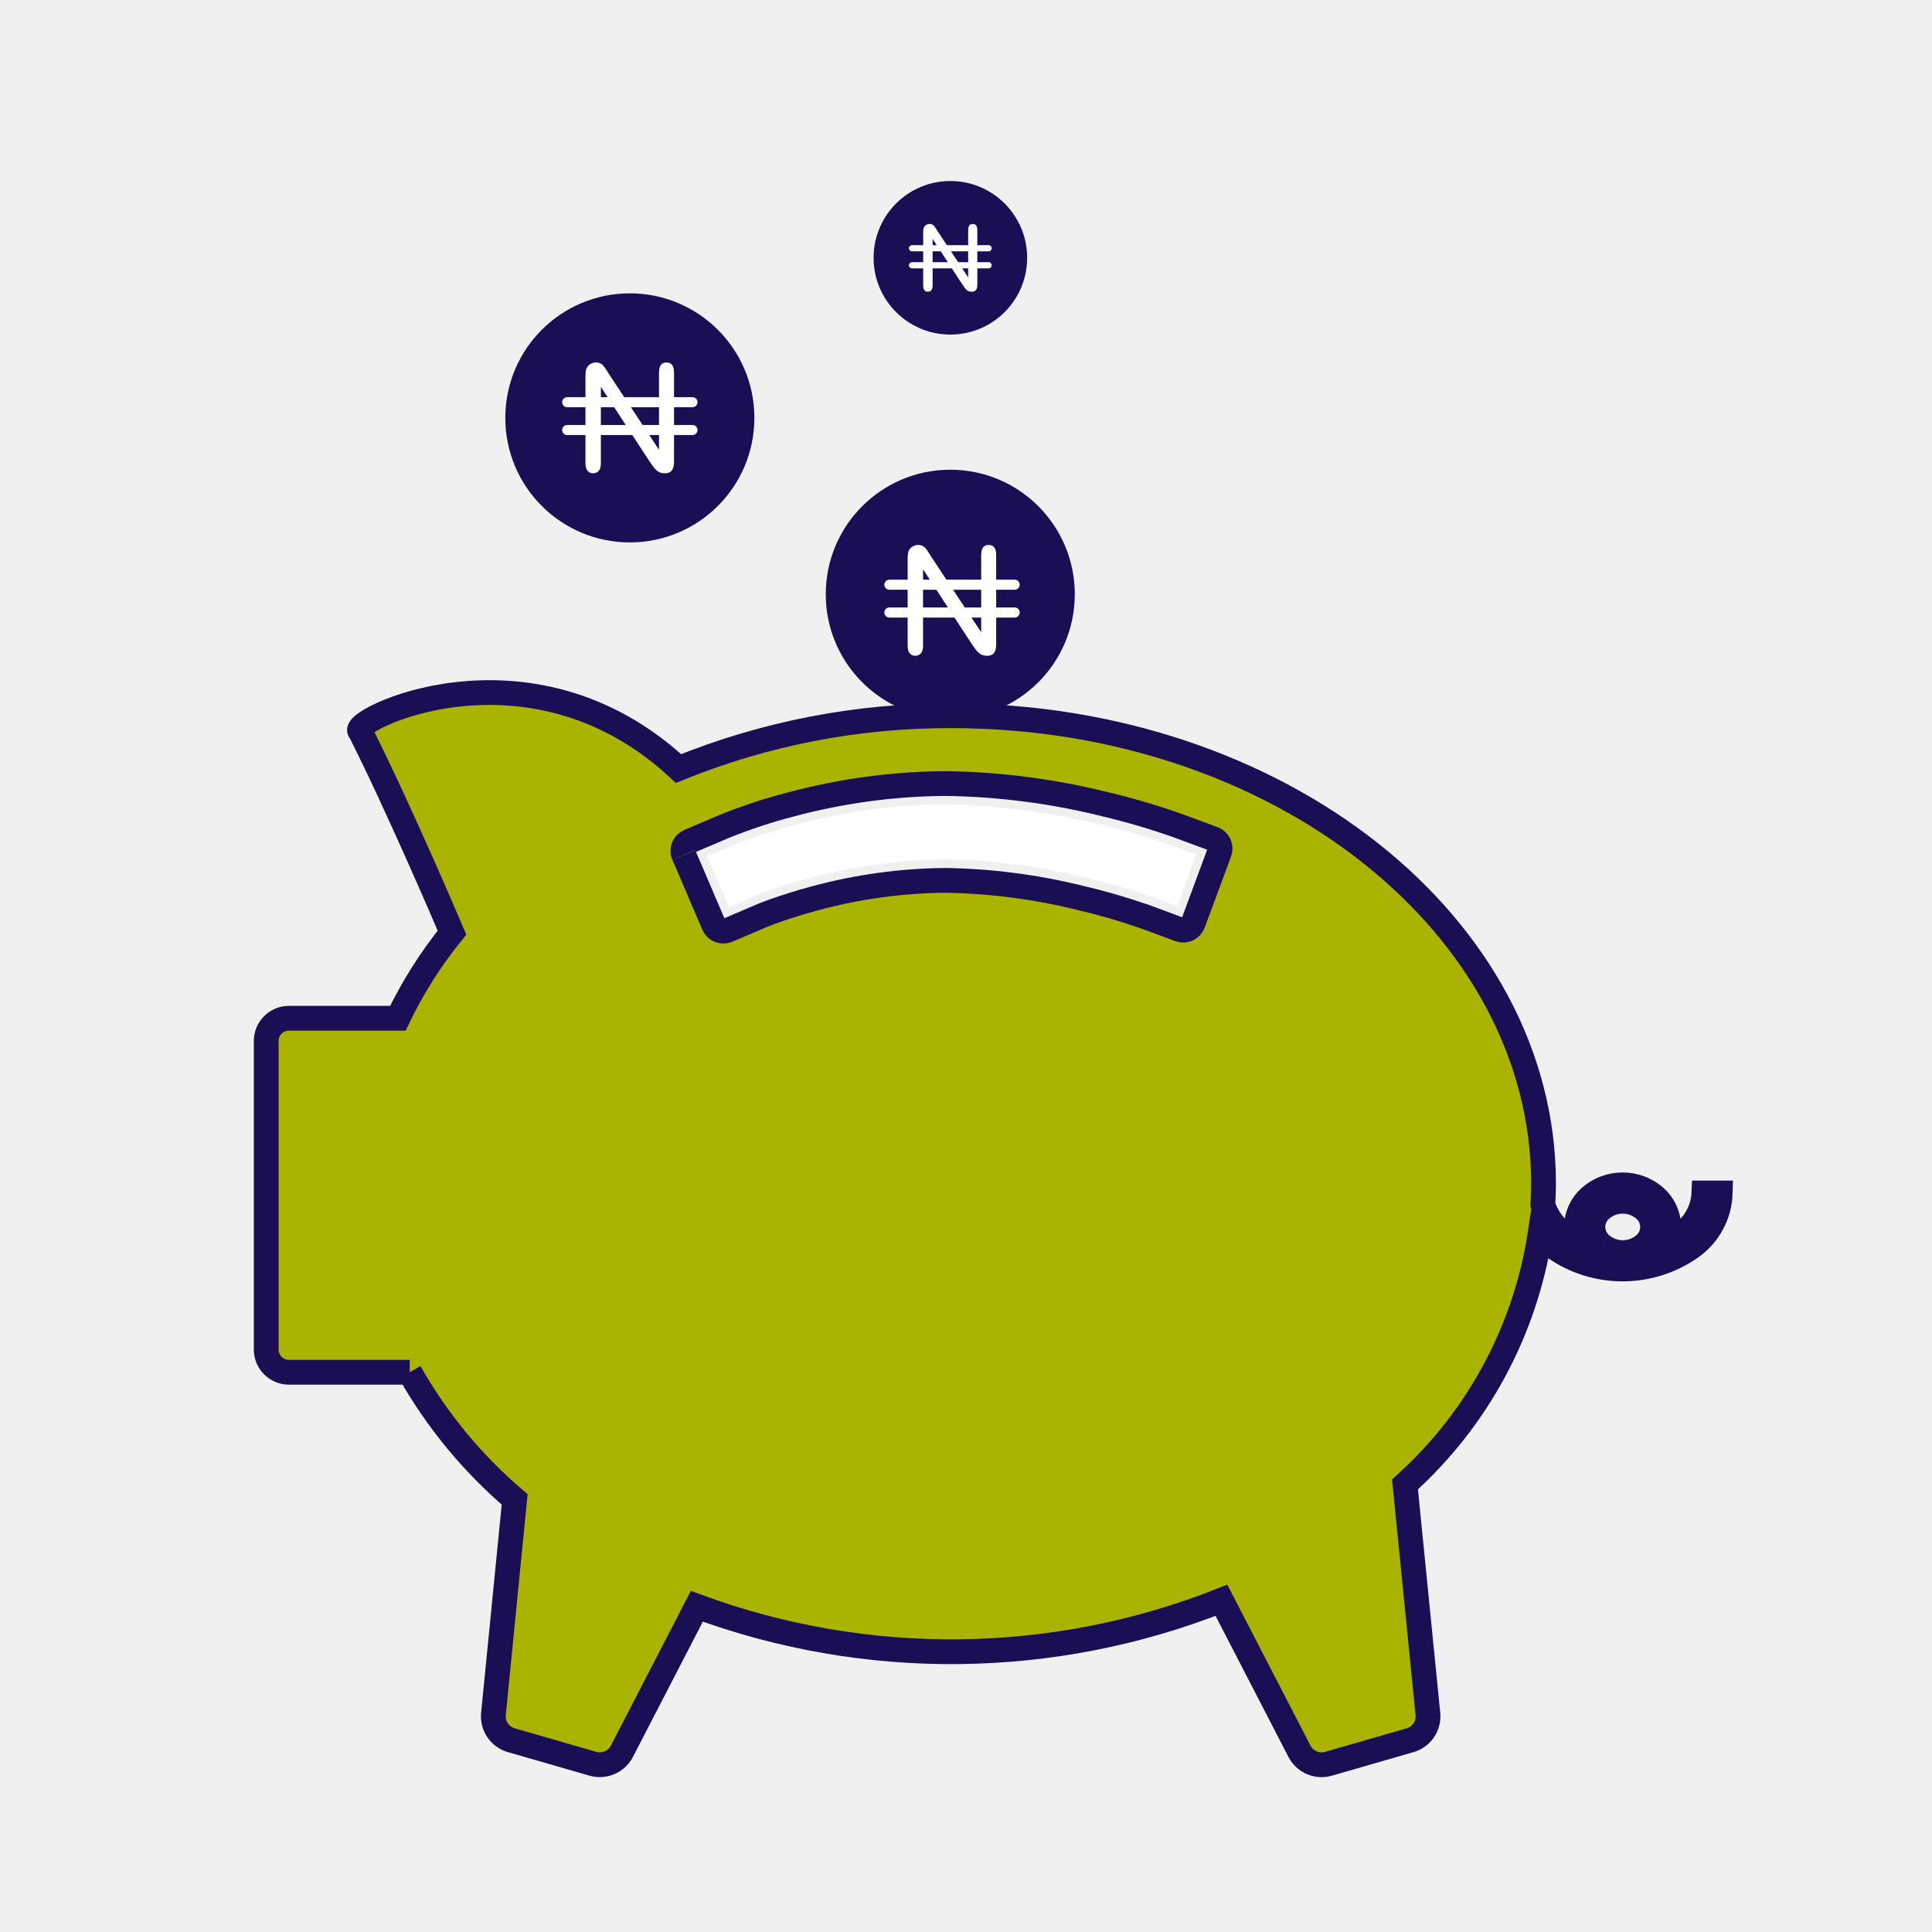
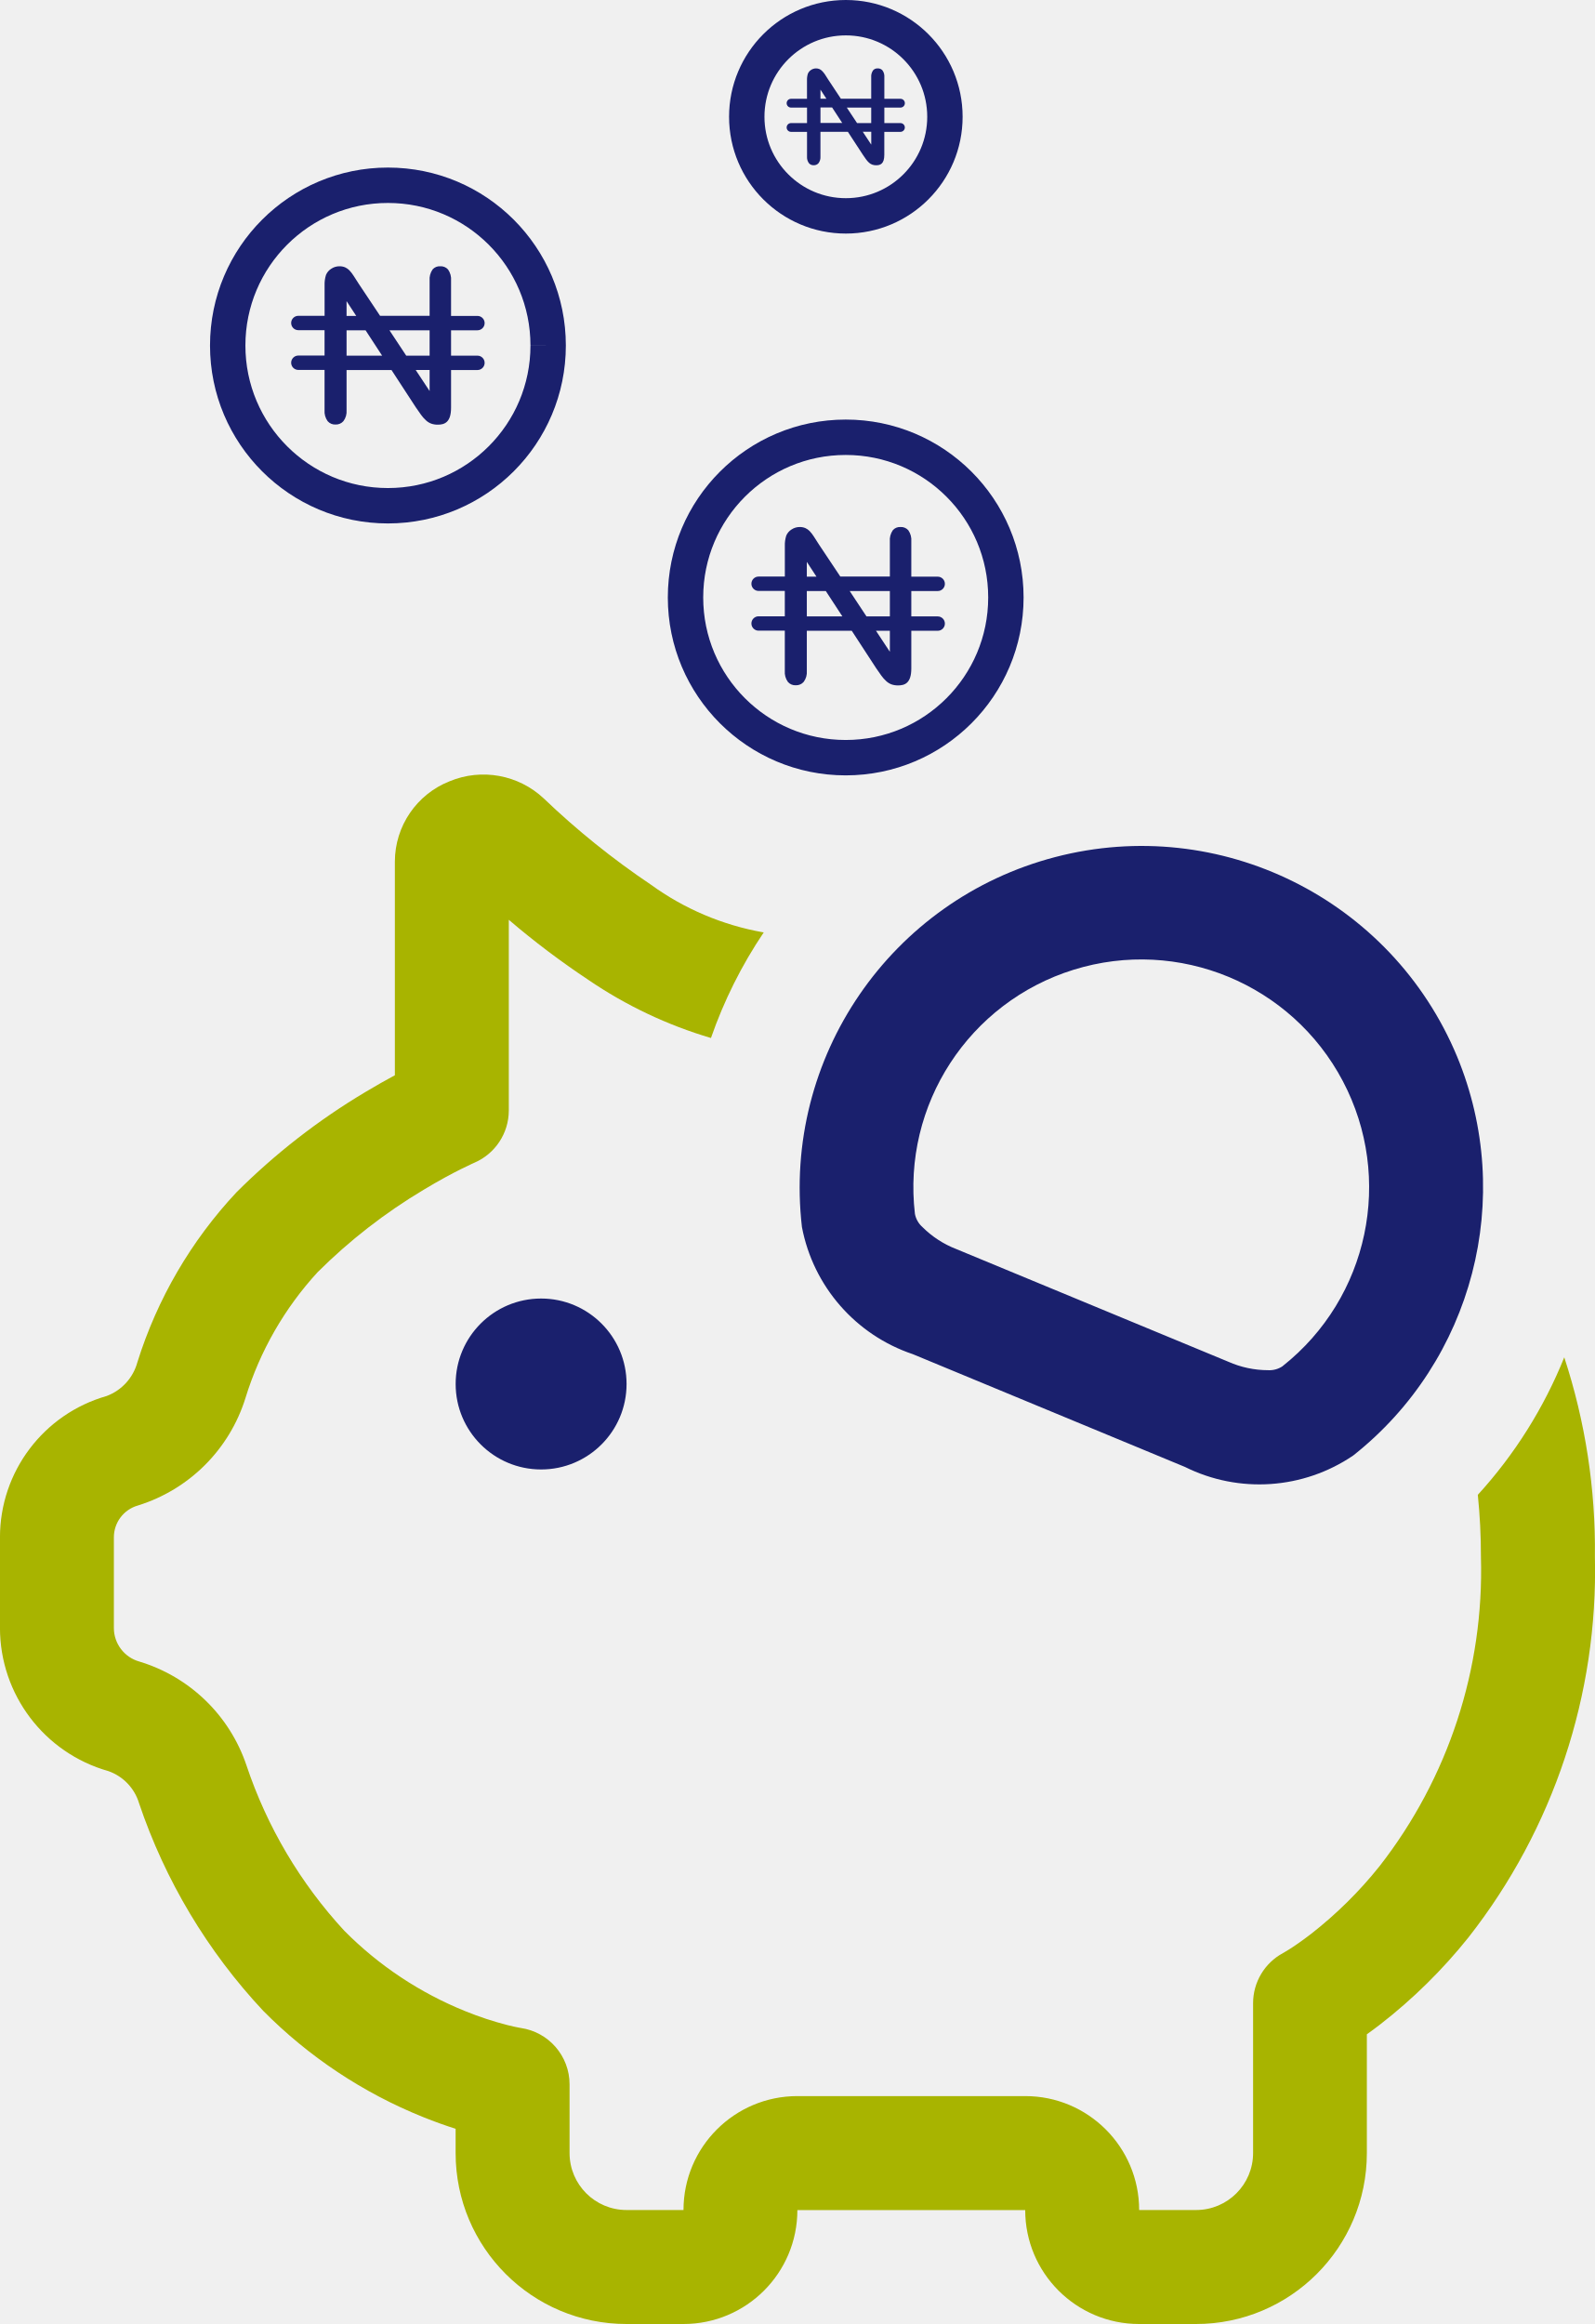
- <svg xmlns="http://www.w3.org/2000/svg" width="78" height="78" viewBox="0 0 78 78">
-   <g id="Group_391" data-name="Group 391" transform="translate(-8893.693 -905.693)">
-     <rect id="Rectangle_209" data-name="Rectangle 209" width="78" height="78" transform="translate(8893.693 905.693)" fill="none" />
+ <svg xmlns="http://www.w3.org/2000/svg" width="45.072" height="65.67" viewBox="0 0 45.072 65.67">
+   <g id="Group_391" data-name="Group 391" transform="translate(-8908.158 -907.801)">
    <g id="Group_370" data-name="Group 370" transform="translate(8904.441 913.301)">
-       <path id="Path_655" data-name="Path 655" d="M5.794,244.91H.913A.915.915,0,0,1,0,244V231.53a.915.915,0,0,1,.913-.912h4.4A17.685,17.685,0,0,1,7.5,227.16c-.164-.386-2.2-5.147-3.7-8.116-.615-.361,6.776-4.141,12.846,1.491a28.982,28.982,0,0,1,11.023-2.13c13.2,0,23.9,8.458,23.9,18.892,0,.284-.012.565-.028.846a2.3,2.3,0,0,0,.864,1.2,3.368,3.368,0,0,0,.645.368,1.556,1.556,0,0,1-.153-.672,1.627,1.627,0,0,1,.56-1.212,2,2,0,0,1,2.609,0,1.626,1.626,0,0,1,.559,1.212,1.584,1.584,0,0,1-.152.672,3.374,3.374,0,0,0,.643-.368,2.12,2.12,0,0,0,.927-1.671h.66a2.776,2.776,0,0,1-1.189,2.2,4.8,4.8,0,0,1-5.506,0,3.237,3.237,0,0,1-.575-.568,17.084,17.084,0,0,1-5.457,10.133L46.9,258.7a1,1,0,0,1-.721,1.066l-3.29.95a1.006,1.006,0,0,1-1.172-.5l-3.152-6.1a29.673,29.673,0,0,1-21.18.242l-3.026,5.857a1.008,1.008,0,0,1-1.173.5l-3.29-.95a1,1,0,0,1-.722-1.066l.856-8.656a19.147,19.147,0,0,1-4.238-5.136M53.9,239.763a1.342,1.342,0,0,0,1.732,0,.935.935,0,0,0,0-1.441,1.343,1.343,0,0,0-1.732,0,.938.938,0,0,0,0,1.441M16.862,224.029l1.206,2.819a.42.42,0,0,0,.552.221l1.407-.6h0l.022-.01h0l.1-.038c.087-.035.229-.089.415-.154.373-.132.923-.313,1.6-.495a20.832,20.832,0,0,1,5.244-.721,24.187,24.187,0,0,1,5.427.7,25.012,25.012,0,0,1,2.6.753l.01,0,1.434.532a.42.42,0,0,0,.54-.248l1.065-2.876a.42.42,0,0,0-.247-.54l-1.439-.532h0a28.312,28.312,0,0,0-2.9-.855,28.126,28.126,0,0,0-6.5-.843,24.733,24.733,0,0,0-6.173.832,21.781,21.781,0,0,0-2.723.894l-.015.007-1.411.6a.42.42,0,0,0-.222.551" transform="translate(0 -197.116)" fill="#a8b400" stroke="#1a0f55" stroke-width="1" />
-       <path id="Path_656" data-name="Path 656" d="M227.936,269.4l-1.023.437-.876-2.047,1.024-.437.056-.022.143-.057c.12-.047.293-.114.513-.192.439-.157,1.066-.364,1.84-.57a23.927,23.927,0,0,1,6.034-.824,29.688,29.688,0,0,1,9.1,1.643h0l1.045.386-.773,2.088-1.045-.387-.009,0a26.109,26.109,0,0,0-2.7-.783,24.971,24.971,0,0,0-5.62-.721,21.666,21.666,0,0,0-5.461.75c-.705.188-1.277.376-1.667.515-.195.069-.346.126-.446.166l-.1.041-.009,0-.023.009h0Z" transform="translate(-208.239 -240.824)" fill="#fff" />
-       <rect id="Rectangle_208" data-name="Rectangle 208" width="58.712" height="63.641" transform="translate(0)" fill="none" />
-       <g id="Group_367" data-name="Group 367" transform="translate(23.09 11.856)">
-         <path id="Path_658" data-name="Path 658" d="M292.93,131.214a4.527,4.527,0,1,1-4.527-4.527,4.526,4.526,0,0,1,4.527,4.527" transform="translate(-283.876 -126.687)" fill="#1a0f55" stroke="#1a0f55" stroke-width="1" />
+       <g id="Group_367" data-name="Group 367" transform="translate(23.09 6.856)">
+         <path id="Path_658" data-name="Path 658" d="M292.93,131.214a4.527,4.527,0,1,1-4.527-4.527,4.526,4.526,0,0,1,4.527,4.527" transform="translate(-283.876 -126.687)" fill="none" stroke="#1a206d" stroke-width="1" />
        <g id="nigeria-naira-currency-symbol-svgrepo-com_2_" data-name="nigeria-naira-currency-symbol-svgrepo-com (2)" transform="translate(1.865 2.537)">
-           <g id="Path_661" data-name="Path 661" transform="translate(0 -45.001)" fill="#fff">
-             <path d="M 4.14 49.975 C 4.013 49.975 3.894 49.955 3.787 49.916 C 3.675 49.876 3.571 49.813 3.476 49.729 C 3.399 49.659 3.326 49.577 3.26 49.486 C 3.208 49.413 3.157 49.34 3.107 49.268 L 3.104 49.263 L 3.101 49.258 L 2.562 48.432 L 2.063 48.432 L 2.063 49.067 C 2.063 49.338 1.989 49.556 1.843 49.717 C 1.69 49.885 1.486 49.974 1.252 49.974 C 0.948 49.974 0.758 49.83 0.653 49.71 C 0.513 49.549 0.441 49.333 0.441 49.067 L 0.441 48.432 L 0.203 48.432 C -0.185 48.432 -0.5 48.116 -0.5 47.729 C -0.5 47.5 -0.39 47.296 -0.22 47.167 C -0.39 47.039 -0.5 46.835 -0.5 46.606 C -0.5 46.218 -0.185 45.903 0.203 45.903 L 0.441 45.903 L 0.441 45.548 C 0.441 45.35 0.466 45.191 0.516 45.062 L 0.518 45.056 L 0.521 45.049 C 0.59 44.885 0.704 44.751 0.86 44.65 C 1.013 44.551 1.182 44.501 1.361 44.501 C 1.498 44.501 1.623 44.526 1.731 44.576 C 1.833 44.622 1.924 44.686 2.001 44.765 C 2.063 44.829 2.125 44.908 2.185 45.001 C 2.231 45.073 2.279 45.149 2.33 45.229 L 2.775 45.903 L 3.41 45.903 L 3.41 45.408 C 3.41 45.14 3.479 44.923 3.615 44.765 C 3.718 44.645 3.905 44.501 4.208 44.501 C 4.515 44.501 4.703 44.644 4.808 44.763 C 4.946 44.922 5.016 45.139 5.016 45.408 L 5.016 45.903 L 5.262 45.903 C 5.649 45.903 5.965 46.218 5.965 46.606 C 5.965 46.835 5.855 47.039 5.685 47.167 C 5.711 47.187 5.735 47.208 5.759 47.232 C 5.892 47.364 5.965 47.541 5.965 47.729 C 5.965 48.116 5.649 48.432 5.262 48.432 L 5.016 48.432 L 5.016 48.996 C 5.016 49.609 4.688 49.975 4.14 49.975 Z" stroke="none" />
-             <path d="M 4.14 49.475 C 4.325 49.475 4.516 49.418 4.516 48.996 L 4.516 47.932 L 5.262 47.932 C 5.374 47.932 5.465 47.841 5.465 47.729 C 5.465 47.617 5.374 47.526 5.262 47.526 L 4.516 47.526 L 4.516 46.809 L 5.262 46.809 C 5.374 46.809 5.465 46.718 5.465 46.606 C 5.465 46.494 5.374 46.403 5.262 46.403 L 4.516 46.403 L 4.516 45.408 C 4.516 45.263 4.487 45.156 4.43 45.092 C 4.377 45.03 4.306 45.001 4.208 45.001 C 4.115 45.001 4.047 45.03 3.994 45.091 C 3.938 45.156 3.91 45.263 3.91 45.408 L 3.91 46.403 L 2.507 46.403 L 1.91 45.5 C 1.859 45.42 1.811 45.344 1.764 45.272 C 1.722 45.207 1.681 45.153 1.643 45.114 C 1.608 45.079 1.569 45.051 1.524 45.031 C 1.481 45.011 1.426 45.001 1.361 45.001 C 1.279 45.001 1.204 45.024 1.132 45.07 C 1.061 45.116 1.012 45.173 0.982 45.244 C 0.955 45.311 0.941 45.415 0.941 45.548 L 0.941 46.403 L 0.203 46.403 C 0.091 46.403 -1.545715377915258e-07 46.494 -1.545715377915258e-07 46.606 C -1.545715377915258e-07 46.718 0.091 46.809 0.203 46.809 L 0.941 46.809 L 0.941 47.526 L 0.203 47.526 C 0.091 47.526 -1.545715377915258e-07 47.617 -1.545715377915258e-07 47.729 C -1.545715377915258e-07 47.841 0.091 47.932 0.203 47.932 L 0.941 47.932 L 0.941 49.067 C 0.941 49.208 0.971 49.314 1.03 49.381 C 1.085 49.445 1.156 49.474 1.252 49.474 C 1.345 49.474 1.415 49.445 1.473 49.381 C 1.533 49.315 1.563 49.21 1.563 49.067 L 1.563 47.932 L 2.833 47.932 L 3.52 48.985 C 3.568 49.055 3.617 49.125 3.666 49.194 C 3.71 49.256 3.759 49.311 3.81 49.356 C 3.856 49.397 3.905 49.428 3.957 49.446 C 4.009 49.465 4.071 49.475 4.14 49.475 M 3.517 47.932 L 3.91 47.932 L 3.91 48.526 L 3.517 47.932 M 2.775 46.809 L 3.91 46.809 L 3.91 47.526 L 3.249 47.526 L 2.775 46.809 M 2.568 47.526 L 1.563 47.526 L 1.563 46.809 L 2.1 46.809 L 2.568 47.526 M 1.836 46.403 L 1.563 46.403 L 1.563 45.985 L 1.836 46.403 M 4.14 50.475 C 3.955 50.475 3.779 50.445 3.618 50.387 C 3.445 50.325 3.285 50.228 3.143 50.101 C 3.039 50.008 2.941 49.899 2.853 49.777 C 2.799 49.701 2.746 49.626 2.695 49.551 L 2.682 49.532 L 2.545 49.322 C 2.494 49.674 2.344 49.909 2.213 50.053 C 1.967 50.325 1.625 50.474 1.252 50.474 C 0.868 50.474 0.522 50.32 0.276 50.038 C 0.124 49.864 -0.059 49.554 -0.059 49.067 L -0.059 48.903 C -0.597 48.783 -1 48.302 -1 47.729 C -1 47.526 -0.95 47.335 -0.861 47.167 C -0.95 47 -1 46.809 -1 46.606 C -1 46.032 -0.595 45.55 -0.056 45.431 C -0.047 45.22 -0.012 45.039 0.05 44.88 L 0.061 44.855 C 0.168 44.6 0.351 44.385 0.589 44.231 C 0.82 44.081 1.088 44.001 1.361 44.001 C 1.57 44.001 1.765 44.041 1.939 44.121 C 2.098 44.194 2.239 44.293 2.359 44.416 C 2.445 44.505 2.526 44.608 2.605 44.731 C 2.651 44.803 2.699 44.877 2.749 44.957 L 2.919 45.214 C 2.95 44.908 3.056 44.648 3.236 44.439 C 3.478 44.157 3.824 44.001 4.208 44.001 C 4.594 44.001 4.941 44.155 5.185 44.435 C 5.404 44.687 5.516 45.015 5.516 45.408 L 5.516 45.43 C 6.057 45.547 6.465 46.03 6.465 46.606 C 6.465 46.808 6.414 46.999 6.326 47.167 C 6.417 47.338 6.465 47.53 6.465 47.729 C 6.465 48.305 6.057 48.788 5.516 48.905 L 5.516 48.996 C 5.516 50.017 4.825 50.475 4.14 50.475 Z" stroke="none" fill="#1a0f55" />
-           </g>
+           <path id="Path_661" data-name="Path 661" d="M5.262,47.526H4.516v-.717h.746a.2.2,0,1,0,0-.406H4.516v-.995a.48.48,0,0,0-.085-.317A.273.273,0,0,0,4.208,45a.262.262,0,0,0-.214.09.485.485,0,0,0-.084.317V46.4h-1.4l-.6-.9-.146-.228a1.017,1.017,0,0,0-.122-.158.389.389,0,0,0-.119-.083A.394.394,0,0,0,1.361,45a.411.411,0,0,0-.229.069.38.38,0,0,0-.15.174.889.889,0,0,0-.04.3V46.4H.2a.2.2,0,0,0,0,.406H.941v.717H.2a.2.2,0,1,0,0,.406H.941v1.136a.469.469,0,0,0,.088.313.274.274,0,0,0,.223.094.279.279,0,0,0,.221-.094.459.459,0,0,0,.09-.313V47.932h1.27l.687,1.054c.048.07.1.14.146.209a.988.988,0,0,0,.144.162.448.448,0,0,0,.147.09.541.541,0,0,0,.183.029c.186,0,.376-.057.376-.479V47.932h.746a.2.2,0,0,0,0-.406ZM3.91,46.809v.717H3.249l-.474-.717Zm-2.347-.824.273.418H1.563Zm0,1.541v-.717H2.1l.468.717Zm2.347,1-.393-.595H3.91v.595Z" transform="translate(0 -45.001)" fill="#1a206d" />
        </g>
      </g>
-       <g id="Group_368" data-name="Group 368" transform="translate(10.153 4.735)">
-         <path id="Path_659" data-name="Path 659" d="M431.135,55.117a4.528,4.528,0,1,1-4.527-4.527,4.527,4.527,0,0,1,4.527,4.527" transform="translate(-422.08 -50.59)" fill="#1a0f55" stroke="#1a0f55" stroke-width="1" />
+       <g id="Group_368" data-name="Group 368" transform="translate(10.153 -0.265)">
+         <path id="Path_659" data-name="Path 659" d="M431.135,55.117a4.528,4.528,0,1,1-4.527-4.527,4.527,4.527,0,0,1,4.527,4.527" transform="translate(-422.08 -50.59)" fill="none" stroke="#1a206d" stroke-width="1" />
        <g id="nigeria-naira-currency-symbol-svgrepo-com_2_2" data-name="nigeria-naira-currency-symbol-svgrepo-com (2)" transform="translate(1.795 2.29)">
-           <g id="Path_661-2" data-name="Path 661" transform="translate(0 -45.001)" fill="#fff">
-             <path d="M 4.14 49.975 C 4.013 49.975 3.894 49.955 3.787 49.916 C 3.675 49.876 3.571 49.813 3.476 49.729 C 3.399 49.659 3.326 49.577 3.26 49.486 C 3.208 49.413 3.157 49.34 3.107 49.268 L 3.104 49.263 L 3.101 49.258 L 2.562 48.432 L 2.063 48.432 L 2.063 49.067 C 2.063 49.338 1.989 49.556 1.843 49.717 C 1.69 49.885 1.486 49.974 1.252 49.974 C 0.948 49.974 0.758 49.83 0.653 49.71 C 0.513 49.549 0.441 49.333 0.441 49.067 L 0.441 48.432 L 0.203 48.432 C -0.185 48.432 -0.5 48.116 -0.5 47.729 C -0.5 47.5 -0.39 47.296 -0.22 47.167 C -0.39 47.039 -0.5 46.835 -0.5 46.606 C -0.5 46.218 -0.185 45.903 0.203 45.903 L 0.441 45.903 L 0.441 45.548 C 0.441 45.35 0.466 45.191 0.516 45.062 L 0.518 45.056 L 0.521 45.049 C 0.59 44.885 0.704 44.751 0.86 44.65 C 1.013 44.551 1.182 44.501 1.361 44.501 C 1.498 44.501 1.623 44.526 1.731 44.576 C 1.833 44.622 1.924 44.686 2.001 44.765 C 2.063 44.829 2.125 44.908 2.185 45.001 C 2.231 45.073 2.279 45.149 2.33 45.229 L 2.775 45.903 L 3.41 45.903 L 3.41 45.408 C 3.41 45.14 3.479 44.923 3.615 44.765 C 3.718 44.645 3.905 44.501 4.208 44.501 C 4.515 44.501 4.703 44.644 4.808 44.763 C 4.946 44.922 5.016 45.139 5.016 45.408 L 5.016 45.903 L 5.262 45.903 C 5.649 45.903 5.965 46.218 5.965 46.606 C 5.965 46.835 5.855 47.039 5.685 47.167 C 5.711 47.187 5.735 47.208 5.759 47.232 C 5.892 47.364 5.965 47.541 5.965 47.729 C 5.965 48.116 5.649 48.432 5.262 48.432 L 5.016 48.432 L 5.016 48.996 C 5.016 49.609 4.688 49.975 4.14 49.975 Z" stroke="none" />
-             <path d="M 4.14 49.475 C 4.325 49.475 4.516 49.418 4.516 48.996 L 4.516 47.932 L 5.262 47.932 C 5.374 47.932 5.465 47.841 5.465 47.729 C 5.465 47.617 5.374 47.526 5.262 47.526 L 4.516 47.526 L 4.516 46.809 L 5.262 46.809 C 5.374 46.809 5.465 46.718 5.465 46.606 C 5.465 46.494 5.374 46.403 5.262 46.403 L 4.516 46.403 L 4.516 45.408 C 4.516 45.263 4.487 45.156 4.43 45.092 C 4.377 45.03 4.306 45.001 4.208 45.001 C 4.115 45.001 4.047 45.03 3.994 45.091 C 3.938 45.156 3.91 45.263 3.91 45.408 L 3.91 46.403 L 2.507 46.403 L 1.91 45.5 C 1.859 45.42 1.811 45.344 1.764 45.272 C 1.722 45.207 1.681 45.153 1.643 45.114 C 1.608 45.079 1.569 45.051 1.524 45.031 C 1.481 45.011 1.426 45.001 1.361 45.001 C 1.279 45.001 1.204 45.024 1.132 45.07 C 1.061 45.116 1.012 45.173 0.982 45.244 C 0.955 45.311 0.941 45.415 0.941 45.548 L 0.941 46.403 L 0.203 46.403 C 0.091 46.403 -1.545715377915258e-07 46.494 -1.545715377915258e-07 46.606 C -1.545715377915258e-07 46.718 0.091 46.809 0.203 46.809 L 0.941 46.809 L 0.941 47.526 L 0.203 47.526 C 0.091 47.526 -1.545715377915258e-07 47.617 -1.545715377915258e-07 47.729 C -1.545715377915258e-07 47.841 0.091 47.932 0.203 47.932 L 0.941 47.932 L 0.941 49.067 C 0.941 49.208 0.971 49.314 1.03 49.381 C 1.085 49.445 1.156 49.474 1.252 49.474 C 1.345 49.474 1.415 49.445 1.473 49.381 C 1.533 49.315 1.563 49.21 1.563 49.067 L 1.563 47.932 L 2.833 47.932 L 3.52 48.985 C 3.568 49.055 3.617 49.125 3.666 49.194 C 3.71 49.256 3.759 49.311 3.81 49.356 C 3.856 49.397 3.905 49.428 3.957 49.446 C 4.009 49.465 4.071 49.475 4.14 49.475 M 3.517 47.932 L 3.91 47.932 L 3.91 48.526 L 3.517 47.932 M 2.775 46.809 L 3.91 46.809 L 3.91 47.526 L 3.249 47.526 L 2.775 46.809 M 2.568 47.526 L 1.563 47.526 L 1.563 46.809 L 2.1 46.809 L 2.568 47.526 M 1.836 46.403 L 1.563 46.403 L 1.563 45.985 L 1.836 46.403 M 4.14 50.475 C 3.955 50.475 3.779 50.445 3.618 50.387 C 3.445 50.325 3.285 50.228 3.143 50.101 C 3.039 50.008 2.941 49.899 2.853 49.777 C 2.799 49.701 2.746 49.626 2.695 49.551 L 2.682 49.532 L 2.545 49.322 C 2.494 49.674 2.344 49.909 2.213 50.053 C 1.967 50.325 1.625 50.474 1.252 50.474 C 0.868 50.474 0.522 50.32 0.276 50.038 C 0.124 49.864 -0.059 49.554 -0.059 49.067 L -0.059 48.903 C -0.597 48.783 -1 48.302 -1 47.729 C -1 47.526 -0.95 47.335 -0.861 47.167 C -0.95 47 -1 46.809 -1 46.606 C -1 46.032 -0.595 45.55 -0.056 45.431 C -0.047 45.22 -0.012 45.039 0.05 44.88 L 0.061 44.855 C 0.168 44.6 0.351 44.385 0.589 44.231 C 0.82 44.081 1.088 44.001 1.361 44.001 C 1.57 44.001 1.765 44.041 1.939 44.121 C 2.098 44.194 2.239 44.293 2.359 44.416 C 2.445 44.505 2.526 44.608 2.605 44.731 C 2.651 44.803 2.699 44.877 2.749 44.957 L 2.919 45.214 C 2.95 44.908 3.056 44.648 3.236 44.439 C 3.478 44.157 3.824 44.001 4.208 44.001 C 4.594 44.001 4.941 44.155 5.185 44.435 C 5.404 44.687 5.516 45.015 5.516 45.408 L 5.516 45.43 C 6.057 45.547 6.465 46.03 6.465 46.606 C 6.465 46.808 6.414 46.999 6.326 47.167 C 6.417 47.338 6.465 47.53 6.465 47.729 C 6.465 48.305 6.057 48.788 5.516 48.905 L 5.516 48.996 C 5.516 50.017 4.825 50.475 4.14 50.475 Z" stroke="none" fill="#1a0f55" />
-           </g>
+           <path id="Path_661-2" data-name="Path 661" d="M5.262,47.526H4.516v-.717h.746a.2.2,0,1,0,0-.406H4.516v-.995a.48.48,0,0,0-.085-.317A.273.273,0,0,0,4.208,45a.262.262,0,0,0-.214.09.485.485,0,0,0-.084.317V46.4h-1.4l-.6-.9-.146-.228a1.017,1.017,0,0,0-.122-.158.389.389,0,0,0-.119-.083A.394.394,0,0,0,1.361,45a.411.411,0,0,0-.229.069.38.38,0,0,0-.15.174.889.889,0,0,0-.04.3V46.4H.2a.2.2,0,0,0,0,.406H.941v.717H.2a.2.2,0,1,0,0,.406H.941v1.136a.469.469,0,0,0,.088.313.274.274,0,0,0,.223.094.279.279,0,0,0,.221-.094.459.459,0,0,0,.09-.313V47.932h1.27l.687,1.054c.048.07.1.14.146.209a.988.988,0,0,0,.144.162.448.448,0,0,0,.147.09.541.541,0,0,0,.183.029c.186,0,.376-.057.376-.479V47.932h.746a.2.2,0,0,0,0-.406ZM3.91,46.809v.717H3.249l-.474-.717Zm-2.347-.824.273.418H1.563Zm0,1.541v-.717H2.1l.468.717Zm2.347,1-.393-.595H3.91v.595Z" transform="translate(0 -45.001)" fill="#1a206d" />
        </g>
      </g>
-       <g id="Group_369" data-name="Group 369" transform="translate(24.816 0)">
-         <path id="Path_660" data-name="Path 660" d="M307.911,2.8a2.8,2.8,0,1,1-2.8-2.8,2.8,2.8,0,0,1,2.8,2.8" transform="translate(-302.306 0)" fill="#1a0f55" stroke="#1a0f55" stroke-width="0.6" />
+       <g id="Group_369" data-name="Group 369" transform="translate(24.816 -5)">
+         <path id="Path_660" data-name="Path 660" d="M307.911,2.8a2.8,2.8,0,1,1-2.8-2.8,2.8,2.8,0,0,1,2.8,2.8" transform="translate(-302.306 0)" fill="none" stroke="#1a206d" stroke-width="1" />
        <g id="nigeria-naira-currency-symbol-svgrepo-com_2_3" data-name="nigeria-naira-currency-symbol-svgrepo-com (2)" transform="translate(1.132 1.434)">
-           <g id="Path_661-3" data-name="Path 661" transform="translate(0 -45.001)" fill="#fff">
-             <path d="M 2.531 48.036 C 2.455 48.036 2.383 48.025 2.318 48.001 C 2.25 47.977 2.187 47.939 2.13 47.888 C 2.082 47.845 2.038 47.796 1.998 47.74 C 1.966 47.696 1.935 47.651 1.905 47.607 L 1.903 47.604 L 1.901 47.601 L 1.57 47.093 L 1.256 47.093 L 1.256 47.487 C 1.256 47.651 1.211 47.784 1.123 47.881 C 1.03 47.983 0.907 48.036 0.766 48.036 C 0.582 48.036 0.467 47.949 0.404 47.876 C 0.319 47.78 0.276 47.649 0.276 47.487 L 0.276 47.093 L 0.124 47.093 C -0.11 47.093 -0.3 46.903 -0.3 46.669 C -0.3 46.528 -0.231 46.403 -0.125 46.326 C -0.231 46.249 -0.3 46.123 -0.3 45.982 C -0.3 45.749 -0.11 45.558 0.124 45.558 L 0.276 45.558 L 0.276 45.336 C 0.276 45.215 0.29 45.118 0.321 45.041 L 0.322 45.037 L 0.324 45.033 C 0.366 44.934 0.435 44.852 0.529 44.791 C 0.622 44.731 0.724 44.701 0.832 44.701 C 0.915 44.701 0.991 44.716 1.056 44.746 C 1.118 44.775 1.173 44.813 1.219 44.861 C 1.257 44.899 1.295 44.948 1.331 45.004 C 1.359 45.048 1.389 45.094 1.42 45.143 L 1.694 45.558 L 2.091 45.558 L 2.091 45.25 C 2.091 45.087 2.132 44.956 2.215 44.86 C 2.277 44.788 2.39 44.701 2.573 44.701 C 2.759 44.701 2.872 44.787 2.935 44.859 C 3.019 44.955 3.061 45.087 3.061 45.25 L 3.061 45.558 L 3.217 45.558 C 3.451 45.558 3.641 45.749 3.641 45.982 C 3.641 46.123 3.572 46.248 3.466 46.325 C 3.484 46.339 3.501 46.353 3.517 46.369 C 3.597 46.449 3.641 46.556 3.641 46.669 C 3.641 46.903 3.451 47.093 3.217 47.093 L 3.061 47.093 L 3.061 47.444 C 3.061 47.815 2.863 48.036 2.531 48.036 Z" stroke="none" />
-             <path d="M 2.531 47.736 C 2.645 47.736 2.761 47.702 2.761 47.444 L 2.761 46.793 L 3.217 46.793 C 3.286 46.793 3.341 46.737 3.341 46.669 C 3.341 46.6 3.286 46.545 3.217 46.545 L 2.761 46.545 L 2.761 46.106 L 3.217 46.106 C 3.286 46.106 3.341 46.051 3.341 45.982 C 3.341 45.914 3.286 45.858 3.217 45.858 L 2.761 45.858 L 2.761 45.25 C 2.761 45.161 2.744 45.096 2.709 45.056 C 2.676 45.019 2.633 45.001 2.573 45.001 C 2.516 45.001 2.474 45.018 2.442 45.056 C 2.408 45.096 2.391 45.161 2.391 45.25 L 2.391 45.858 L 1.533 45.858 L 1.168 45.306 C 1.137 45.257 1.107 45.211 1.079 45.167 C 1.053 45.127 1.028 45.094 1.004 45.07 C 0.983 45.048 0.96 45.032 0.932 45.019 C 0.905 45.007 0.872 45.001 0.832 45.001 C 0.782 45.001 0.736 45.015 0.692 45.043 C 0.649 45.071 0.619 45.106 0.6 45.15 C 0.584 45.191 0.576 45.254 0.576 45.336 L 0.576 45.858 L 0.124 45.858 C 0.056 45.858 -8.261108632723335e-07 45.914 -8.261108632723335e-07 45.982 C -8.261108632723335e-07 46.051 0.056 46.106 0.124 46.106 L 0.576 46.106 L 0.576 46.545 L 0.124 46.545 C 0.056 46.545 -8.261108632723335e-07 46.6 -8.261108632723335e-07 46.669 C -8.261108632723335e-07 46.737 0.056 46.793 0.124 46.793 L 0.576 46.793 L 0.576 47.487 C 0.576 47.574 0.594 47.638 0.63 47.679 C 0.664 47.718 0.707 47.736 0.766 47.736 C 0.822 47.736 0.865 47.718 0.901 47.679 C 0.937 47.639 0.956 47.574 0.956 47.487 L 0.956 46.793 L 1.732 46.793 L 2.152 47.437 C 2.181 47.48 2.212 47.523 2.242 47.565 C 2.269 47.603 2.298 47.636 2.33 47.664 C 2.358 47.689 2.388 47.708 2.419 47.719 C 2.452 47.731 2.489 47.736 2.531 47.736 M 2.15 46.793 L 2.391 46.793 L 2.391 47.157 L 2.15 46.793 M 1.697 46.106 L 2.391 46.106 L 2.391 46.545 L 1.986 46.545 L 1.697 46.106 M 1.57 46.545 L 0.956 46.545 L 0.956 46.106 L 1.284 46.106 L 1.57 46.545 M 1.122 45.858 L 0.956 45.858 L 0.956 45.603 L 1.122 45.858 M 2.531 48.336 C 2.42 48.336 2.314 48.319 2.216 48.284 C 2.112 48.246 2.015 48.188 1.929 48.111 C 1.866 48.055 1.807 47.988 1.754 47.915 C 1.721 47.868 1.689 47.822 1.657 47.777 L 1.65 47.765 L 1.549 47.611 C 1.523 47.84 1.427 47.992 1.345 48.082 C 1.196 48.246 0.99 48.336 0.766 48.336 C 0.534 48.336 0.325 48.243 0.177 48.073 C 0.086 47.969 -0.024 47.781 -0.024 47.487 L -0.024 47.378 C -0.353 47.309 -0.6 47.017 -0.6 46.669 C -0.6 46.545 -0.569 46.428 -0.513 46.326 C -0.569 46.223 -0.6 46.107 -0.6 45.982 C -0.6 45.634 -0.352 45.342 -0.023 45.273 C -0.018 45.142 0.003 45.03 0.041 44.931 L 0.048 44.916 C 0.112 44.763 0.223 44.632 0.366 44.54 C 0.508 44.448 0.665 44.401 0.832 44.401 C 0.959 44.401 1.076 44.425 1.181 44.473 C 1.277 44.517 1.362 44.577 1.434 44.651 C 1.487 44.705 1.535 44.767 1.583 44.842 C 1.612 44.886 1.641 44.932 1.672 44.98 L 1.794 45.165 C 1.808 44.966 1.873 44.798 1.987 44.665 C 2.133 44.495 2.341 44.401 2.573 44.401 C 2.806 44.401 3.015 44.494 3.162 44.662 C 3.294 44.814 3.361 45.012 3.361 45.25 L 3.361 45.273 C 3.692 45.34 3.941 45.632 3.941 45.982 C 3.941 46.106 3.91 46.223 3.855 46.325 C 3.912 46.43 3.941 46.547 3.941 46.669 C 3.941 47.019 3.692 47.312 3.361 47.379 L 3.361 47.444 C 3.361 48.06 2.944 48.336 2.531 48.336 Z" stroke="none" fill="#1a0f55" />
-           </g>
+           <path id="Path_661-3" data-name="Path 661" d="M3.217,46.545H2.761v-.438h.456a.124.124,0,1,0,0-.248H2.761V45.25a.294.294,0,0,0-.052-.194A.167.167,0,0,0,2.573,45a.16.16,0,0,0-.131.055.3.3,0,0,0-.052.194v.608H1.533l-.365-.552-.089-.14A.622.622,0,0,0,1,45.07a.238.238,0,0,0-.073-.051A.241.241,0,0,0,.832,45a.251.251,0,0,0-.14.042A.232.232,0,0,0,.6,45.15a.544.544,0,0,0-.025.186v.523H.124a.124.124,0,0,0,0,.248H.576v.438H.124a.124.124,0,0,0,0,.248H.576v.694a.287.287,0,0,0,.054.192.168.168,0,0,0,.136.057A.171.171,0,0,0,.9,47.679a.281.281,0,0,0,.055-.192v-.695h.776l.42.644.089.128a.6.6,0,0,0,.088.1.274.274,0,0,0,.09.055.332.332,0,0,0,.112.018c.114,0,.23-.035.23-.293v-.651h.456a.124.124,0,0,0,0-.248Zm-.827-.438v.438h-.4l-.29-.438ZM.956,45.6l.167.256H.956Zm0,.942v-.438h.329l.286.438Zm1.435.612-.24-.364h.24v.364Z" transform="translate(0 -45.001)" fill="#1a206d" />
        </g>
+       </g>
+       <g id="savings" transform="translate(2.716 14.984)">
+         <path id="Path_4332" data-name="Path 4332" d="M42.765,21.756a16.978,16.978,0,0,1,.088,1.754,13.571,13.571,0,0,1-2.865,8.739,11.6,11.6,0,0,1-1.941,1.918c-.26.2-.471.343-.61.431-.069.044-.12.074-.15.091l-.029.016a1.61,1.61,0,0,0-.844,1.416v4.234a1.61,1.61,0,0,1-1.61,1.61h-1.61a3.219,3.219,0,0,0-3.219-3.219H23.536a3.219,3.219,0,0,0-3.219,3.219h-1.61a1.61,1.61,0,0,1-1.61-1.61v-1.94a1.61,1.61,0,0,0-1.38-1.594l-.066-.012c-.065-.013-.171-.035-.311-.07a9.191,9.191,0,0,1-1.183-.39,10.173,10.173,0,0,1-3.426-2.275A12.946,12.946,0,0,1,7.966,29.4a4.593,4.593,0,0,0-3.028-2.933.987.987,0,0,1-.719-.95V22.958a.934.934,0,0,1,.677-.9,4.617,4.617,0,0,0,3.043-3.042,9.3,9.3,0,0,1,2.037-3.551,15.511,15.511,0,0,1,3-2.331c.435-.262.8-.457,1.058-.585.127-.064.225-.11.288-.139l.068-.031.014-.006A1.61,1.61,0,0,0,15.38,10.9V5.507a23.182,23.182,0,0,0,2.252,1.7,12.362,12.362,0,0,0,3.461,1.64,12.942,12.942,0,0,1,1.493-2.986l-.019,0a7.681,7.681,0,0,1-3.172-1.347,22.6,22.6,0,0,1-3.028-2.437,2.493,2.493,0,0,0-2.659-.485,2.445,2.445,0,0,0-1.548,2.267V9.9c-.246.132-.531.292-.842.479a18.722,18.722,0,0,0-3.634,2.828,12.486,12.486,0,0,0-2.8,4.8,1.412,1.412,0,0,1-.871.957A4.153,4.153,0,0,0,1,22.958v2.556a4.206,4.206,0,0,0,3.062,4.048,1.383,1.383,0,0,1,.868.906,16.135,16.135,0,0,0,3.509,5.868,13.386,13.386,0,0,0,4.513,3c.336.136.647.245.925.334v.687a4.829,4.829,0,0,0,4.829,4.829h1.61a3.219,3.219,0,0,0,3.219-3.219h6.439a3.219,3.219,0,0,0,3.219,3.219H34.8a4.829,4.829,0,0,0,4.829-4.829V37c.118-.084.245-.178.38-.282A14.844,14.844,0,0,0,42.5,34.263a16.782,16.782,0,0,0,3.574-10.754,17.425,17.425,0,0,0-.866-5.639A12.911,12.911,0,0,1,42.765,21.756Z" transform="translate(0 0)" fill="#a8b400" />
+         <path id="Path_4333" data-name="Path 4333" d="M33.3,7.986a9.663,9.663,0,0,1-2.932,11.275,4.721,4.721,0,0,1-4.759.324L17.922,16.4a4.721,4.721,0,0,1-3.136-3.593A9.66,9.66,0,0,1,33.3,7.986Zm-4.927,8.749a6.44,6.44,0,1,0-10.394-4.3.667.667,0,0,0,.212.372,2.772,2.772,0,0,0,.959.623l7.691,3.185a2.773,2.773,0,0,0,1.118.237A.667.667,0,0,0,28.376,16.735ZM7.415,19.657A2.415,2.415,0,1,0,5,17.243,2.415,2.415,0,0,0,7.415,19.657Z" transform="translate(8.878 1.382)" fill="#1a206d" />
      </g>
    </g>
  </g>
</svg>
